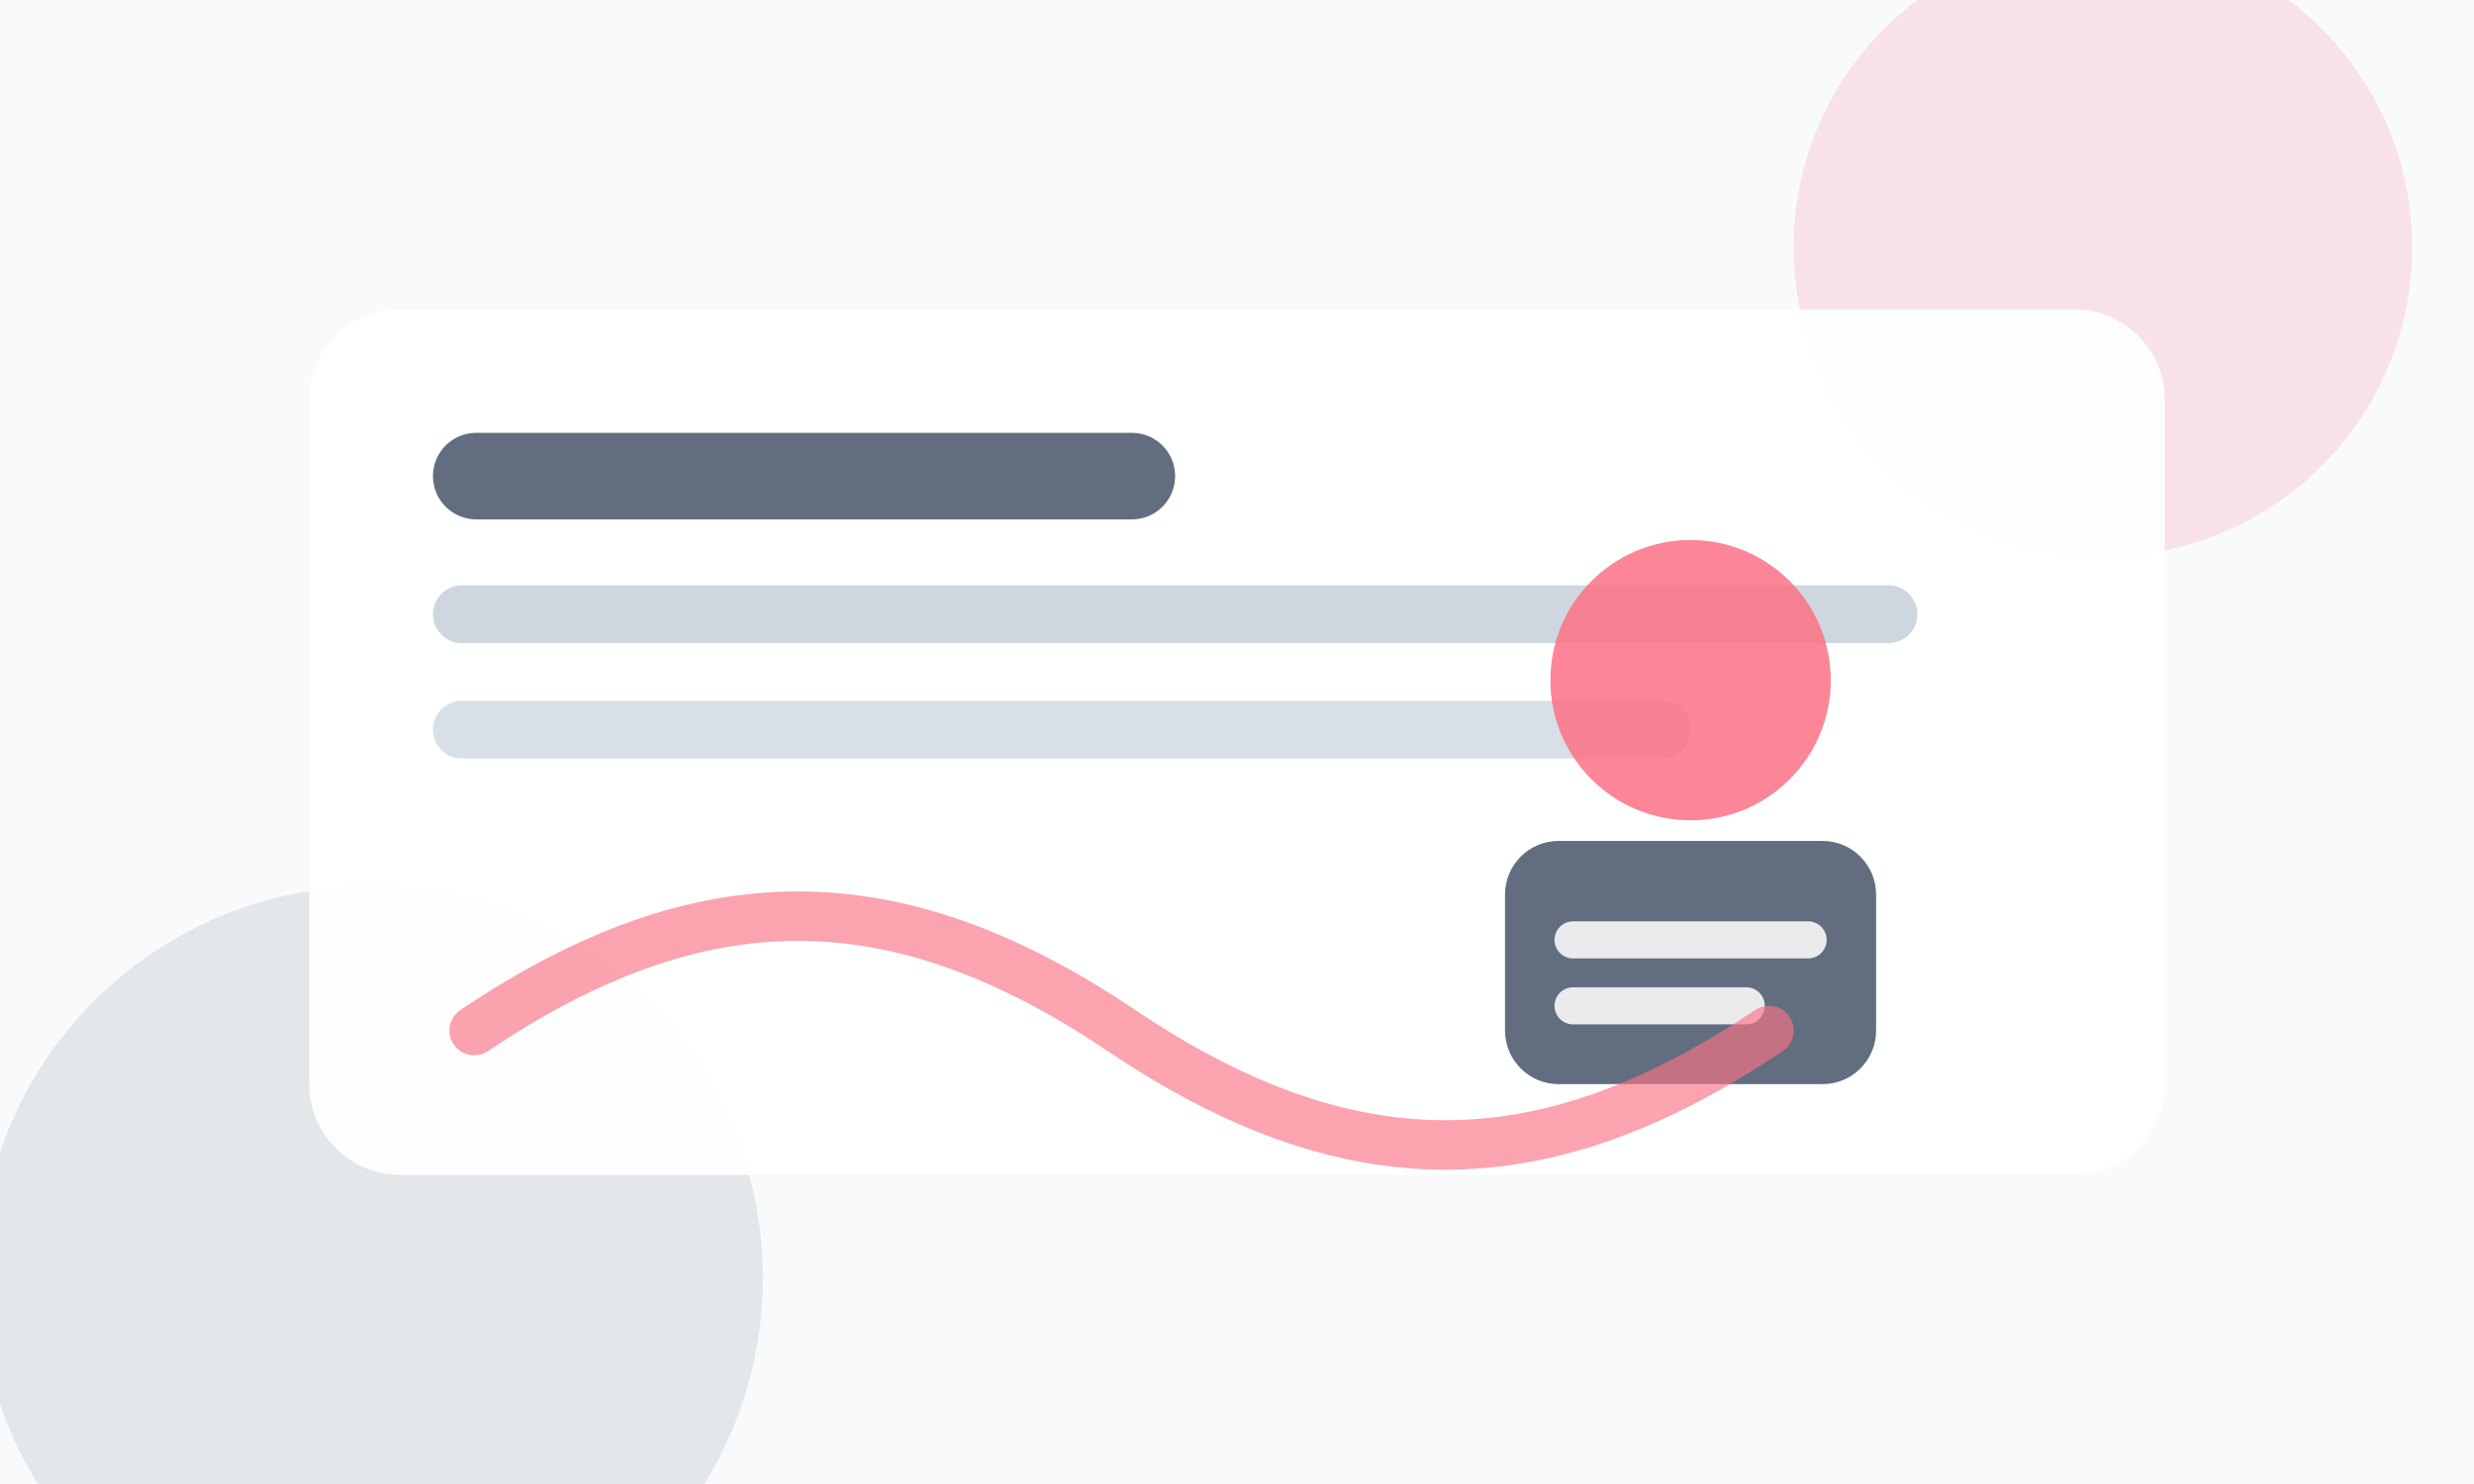
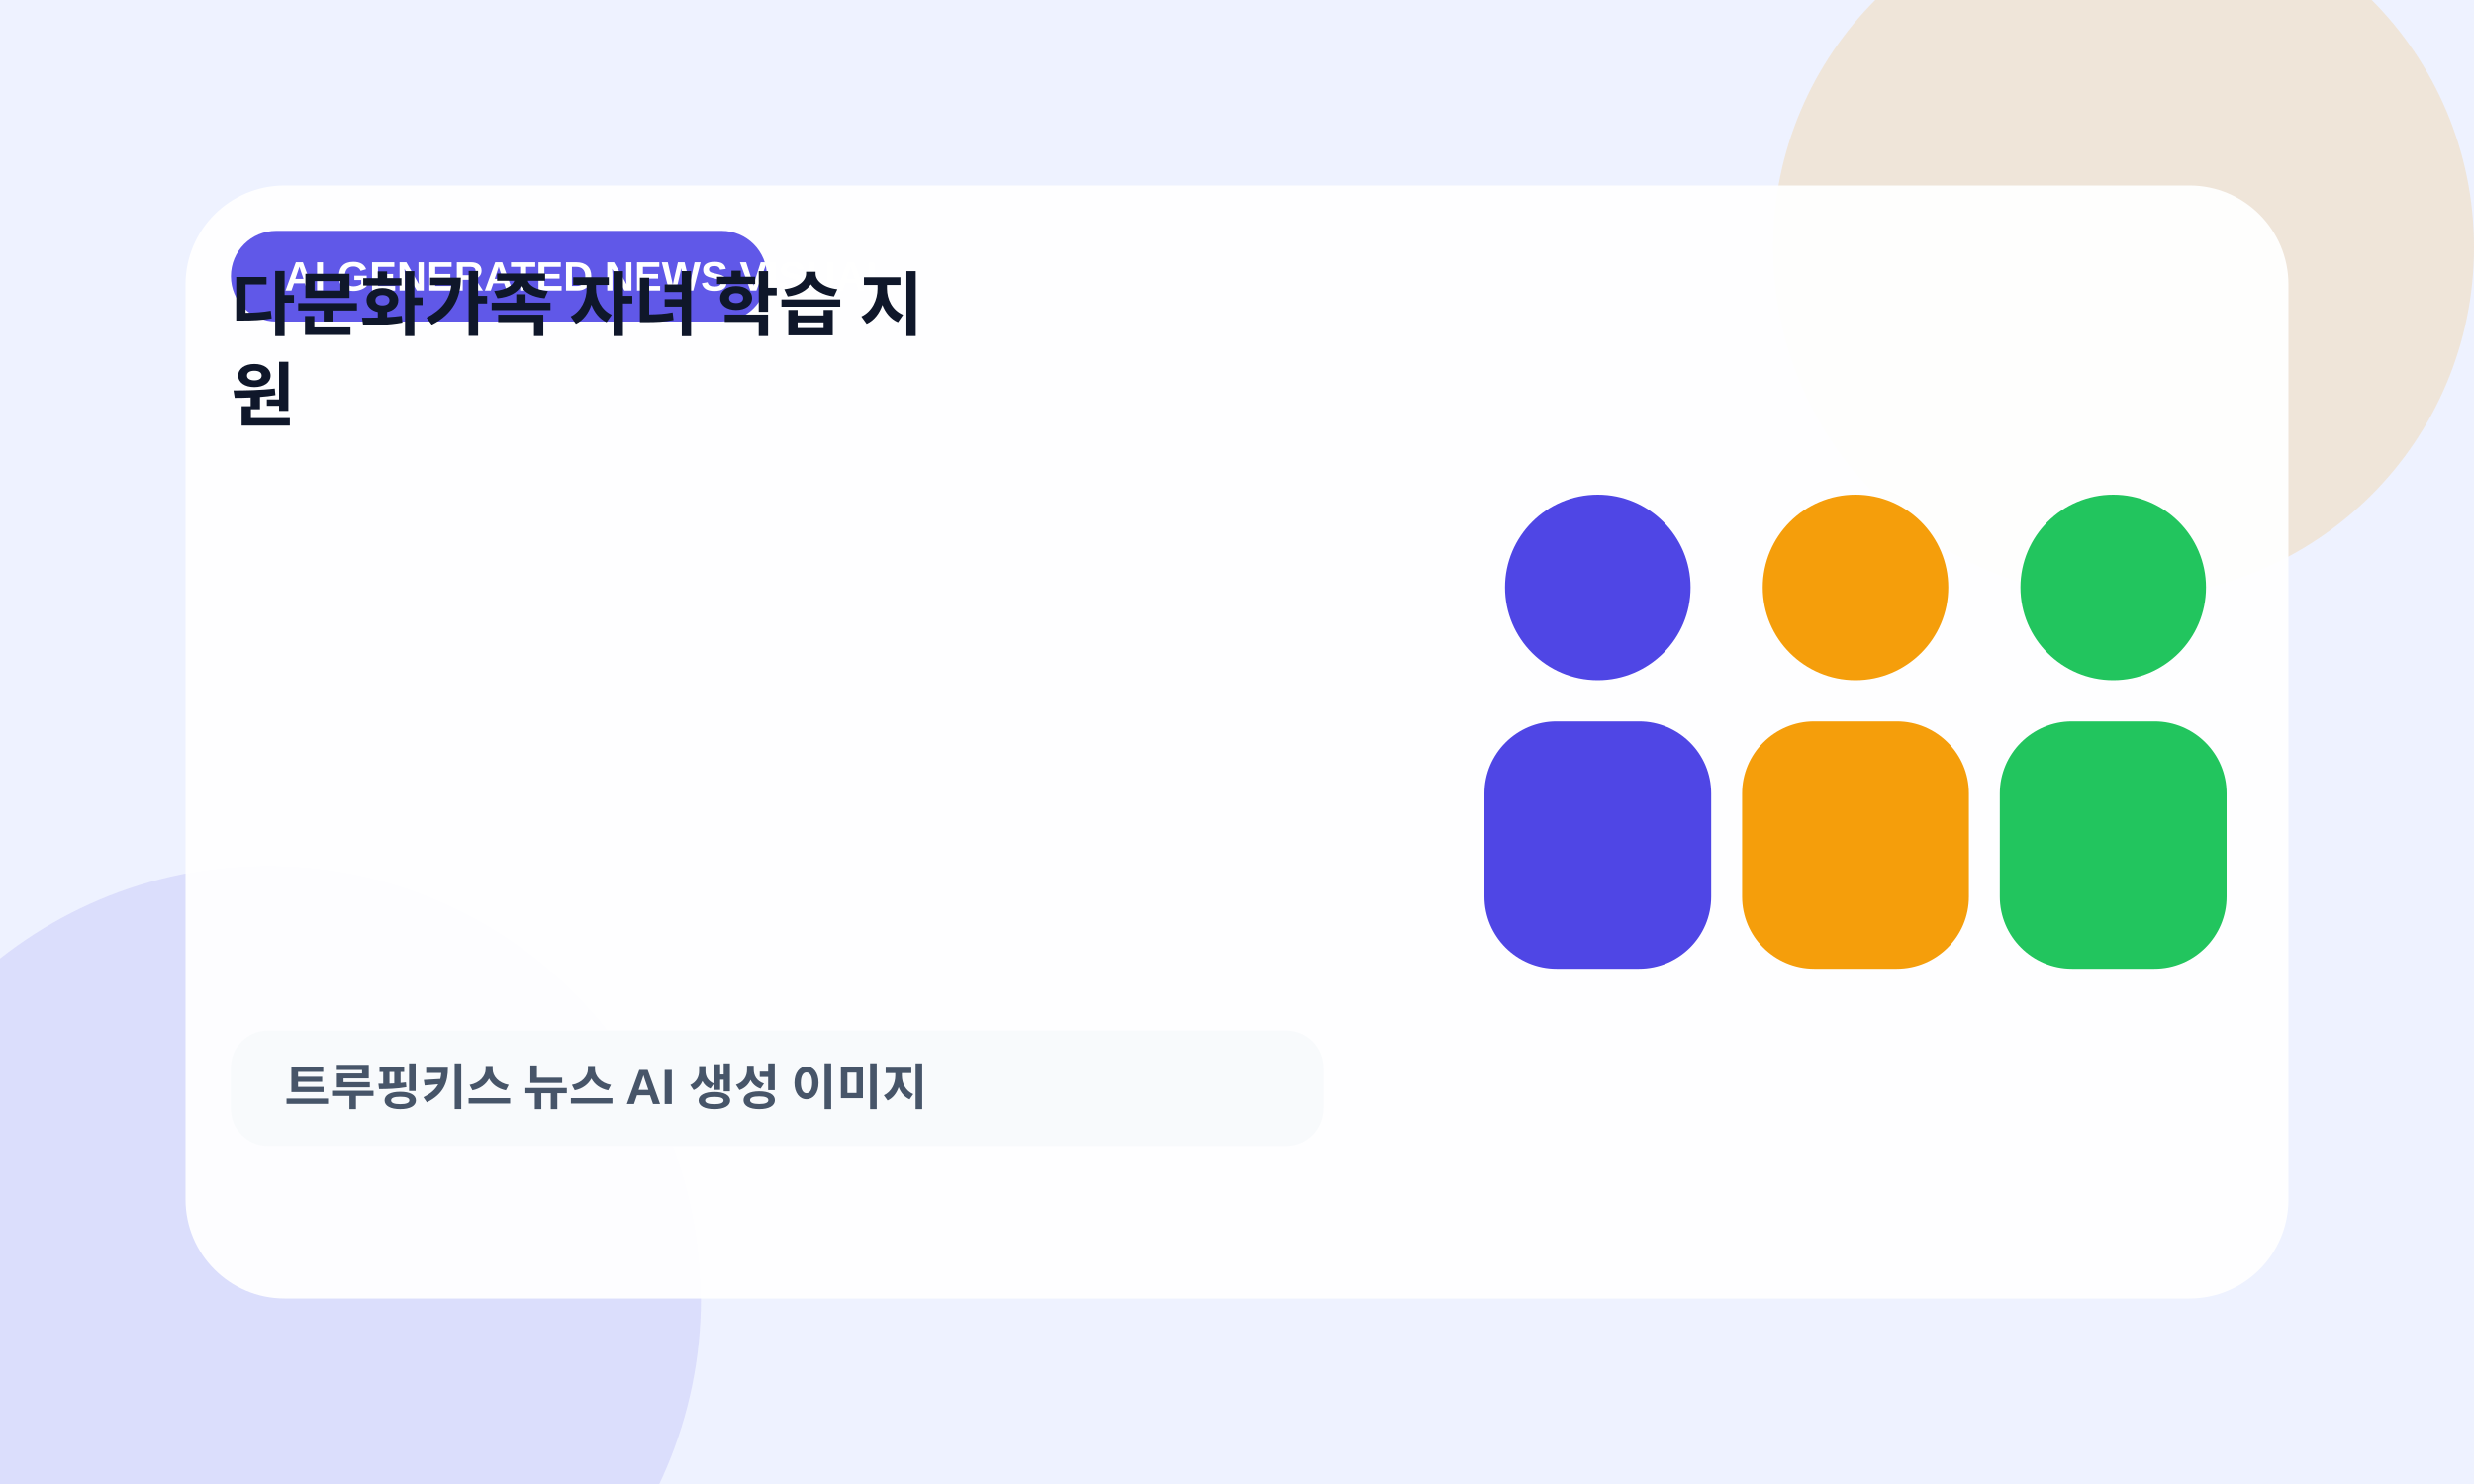
<svg xmlns="http://www.w3.org/2000/svg" viewBox="0 0 1200 720" role="img" aria-labelledby="title desc">
-   <rect width="1200" height="720" fill="#f8fafc" />
-   <circle cx="1020" cy="120" r="150" fill="#fb7185" opacity="0.18" />
-   <circle cx="180" cy="620" r="190" fill="#475569" opacity="0.12" />
-   <rect x="150" y="150" width="900" height="420" rx="44" fill="#ffffff" opacity="0.92" />
-   <rect x="210" y="210" width="360" height="42" rx="21" fill="#475569" opacity="0.85" />
-   <rect x="210" y="284" width="720" height="28" rx="14" fill="#94a3b8" opacity="0.45" />
-   <rect x="210" y="340" width="610" height="28" rx="14" fill="#94a3b8" opacity="0.35" />
-   <g transform="translate(710 250)">
-     <circle cx="110" cy="80" r="68" fill="#fb7185" opacity="0.85" />
-     <rect x="20" y="158" width="180" height="118" rx="26" fill="#475569" opacity="0.85" />
-     <path d="M53 206h114M53 238h84" stroke="#fff" stroke-width="18" stroke-linecap="round" opacity="0.86" />
-   </g>
-   <path d="M230 500c110-74 204-74 314 0s204 74 314 0" fill="none" stroke="#fb7185" stroke-width="24" stroke-linecap="round" opacity="0.65" />
+   <rect width="1200" height="720" fill="#eef2ff" />
+   <circle cx="1030" cy="120" r="170" fill="#f59e0b" opacity=".16" />
+   <circle cx="130" cy="630" r="210" fill="#4f46e5" opacity=".12" />
+   <rect x="90" y="90" width="1020" height="540" rx="48" fill="#fff" opacity=".95" />
+   <rect x="112" y="112" width="260" height="44" rx="22" fill="#4f46e5" opacity=".9" />
+   <text x="138" y="141" font-family="Arial, sans-serif" font-size="20" font-weight="800" fill="#fff">AI GENERATED NEWS VISUAL</text>
+   <text x="112" y="160" font-family="Arial, sans-serif" font-size="34" font-weight="800" fill="#0f172a">다문화가족 자녀 학습 지</text>
+   <text x="112" y="204" font-family="Arial, sans-serif" font-size="34" font-weight="800" fill="#0f172a">원</text>
+   <rect x="112" y="500" width="530" height="56" rx="18" fill="#f8fafc" />
+   <text x="138" y="536" font-family="Arial, sans-serif" font-size="24" font-weight="700" fill="#475569">트루핑키스 뉴스 AI 생성 이미지</text>
+   <circle cx="775" cy="285" r="45" fill="#4f46e5" />
+   <circle cx="900" cy="285" r="45" fill="#f59e0b" />
+   <circle cx="1025" cy="285" r="45" fill="#22c55e" />
+   <rect x="720" y="350" width="110" height="120" rx="35" fill="#4f46e5" />
+   <rect x="845" y="350" width="110" height="120" rx="35" fill="#f59e0b" />
+   <rect x="970" y="350" width="110" height="120" rx="35" fill="#22c55e" />
</svg>
